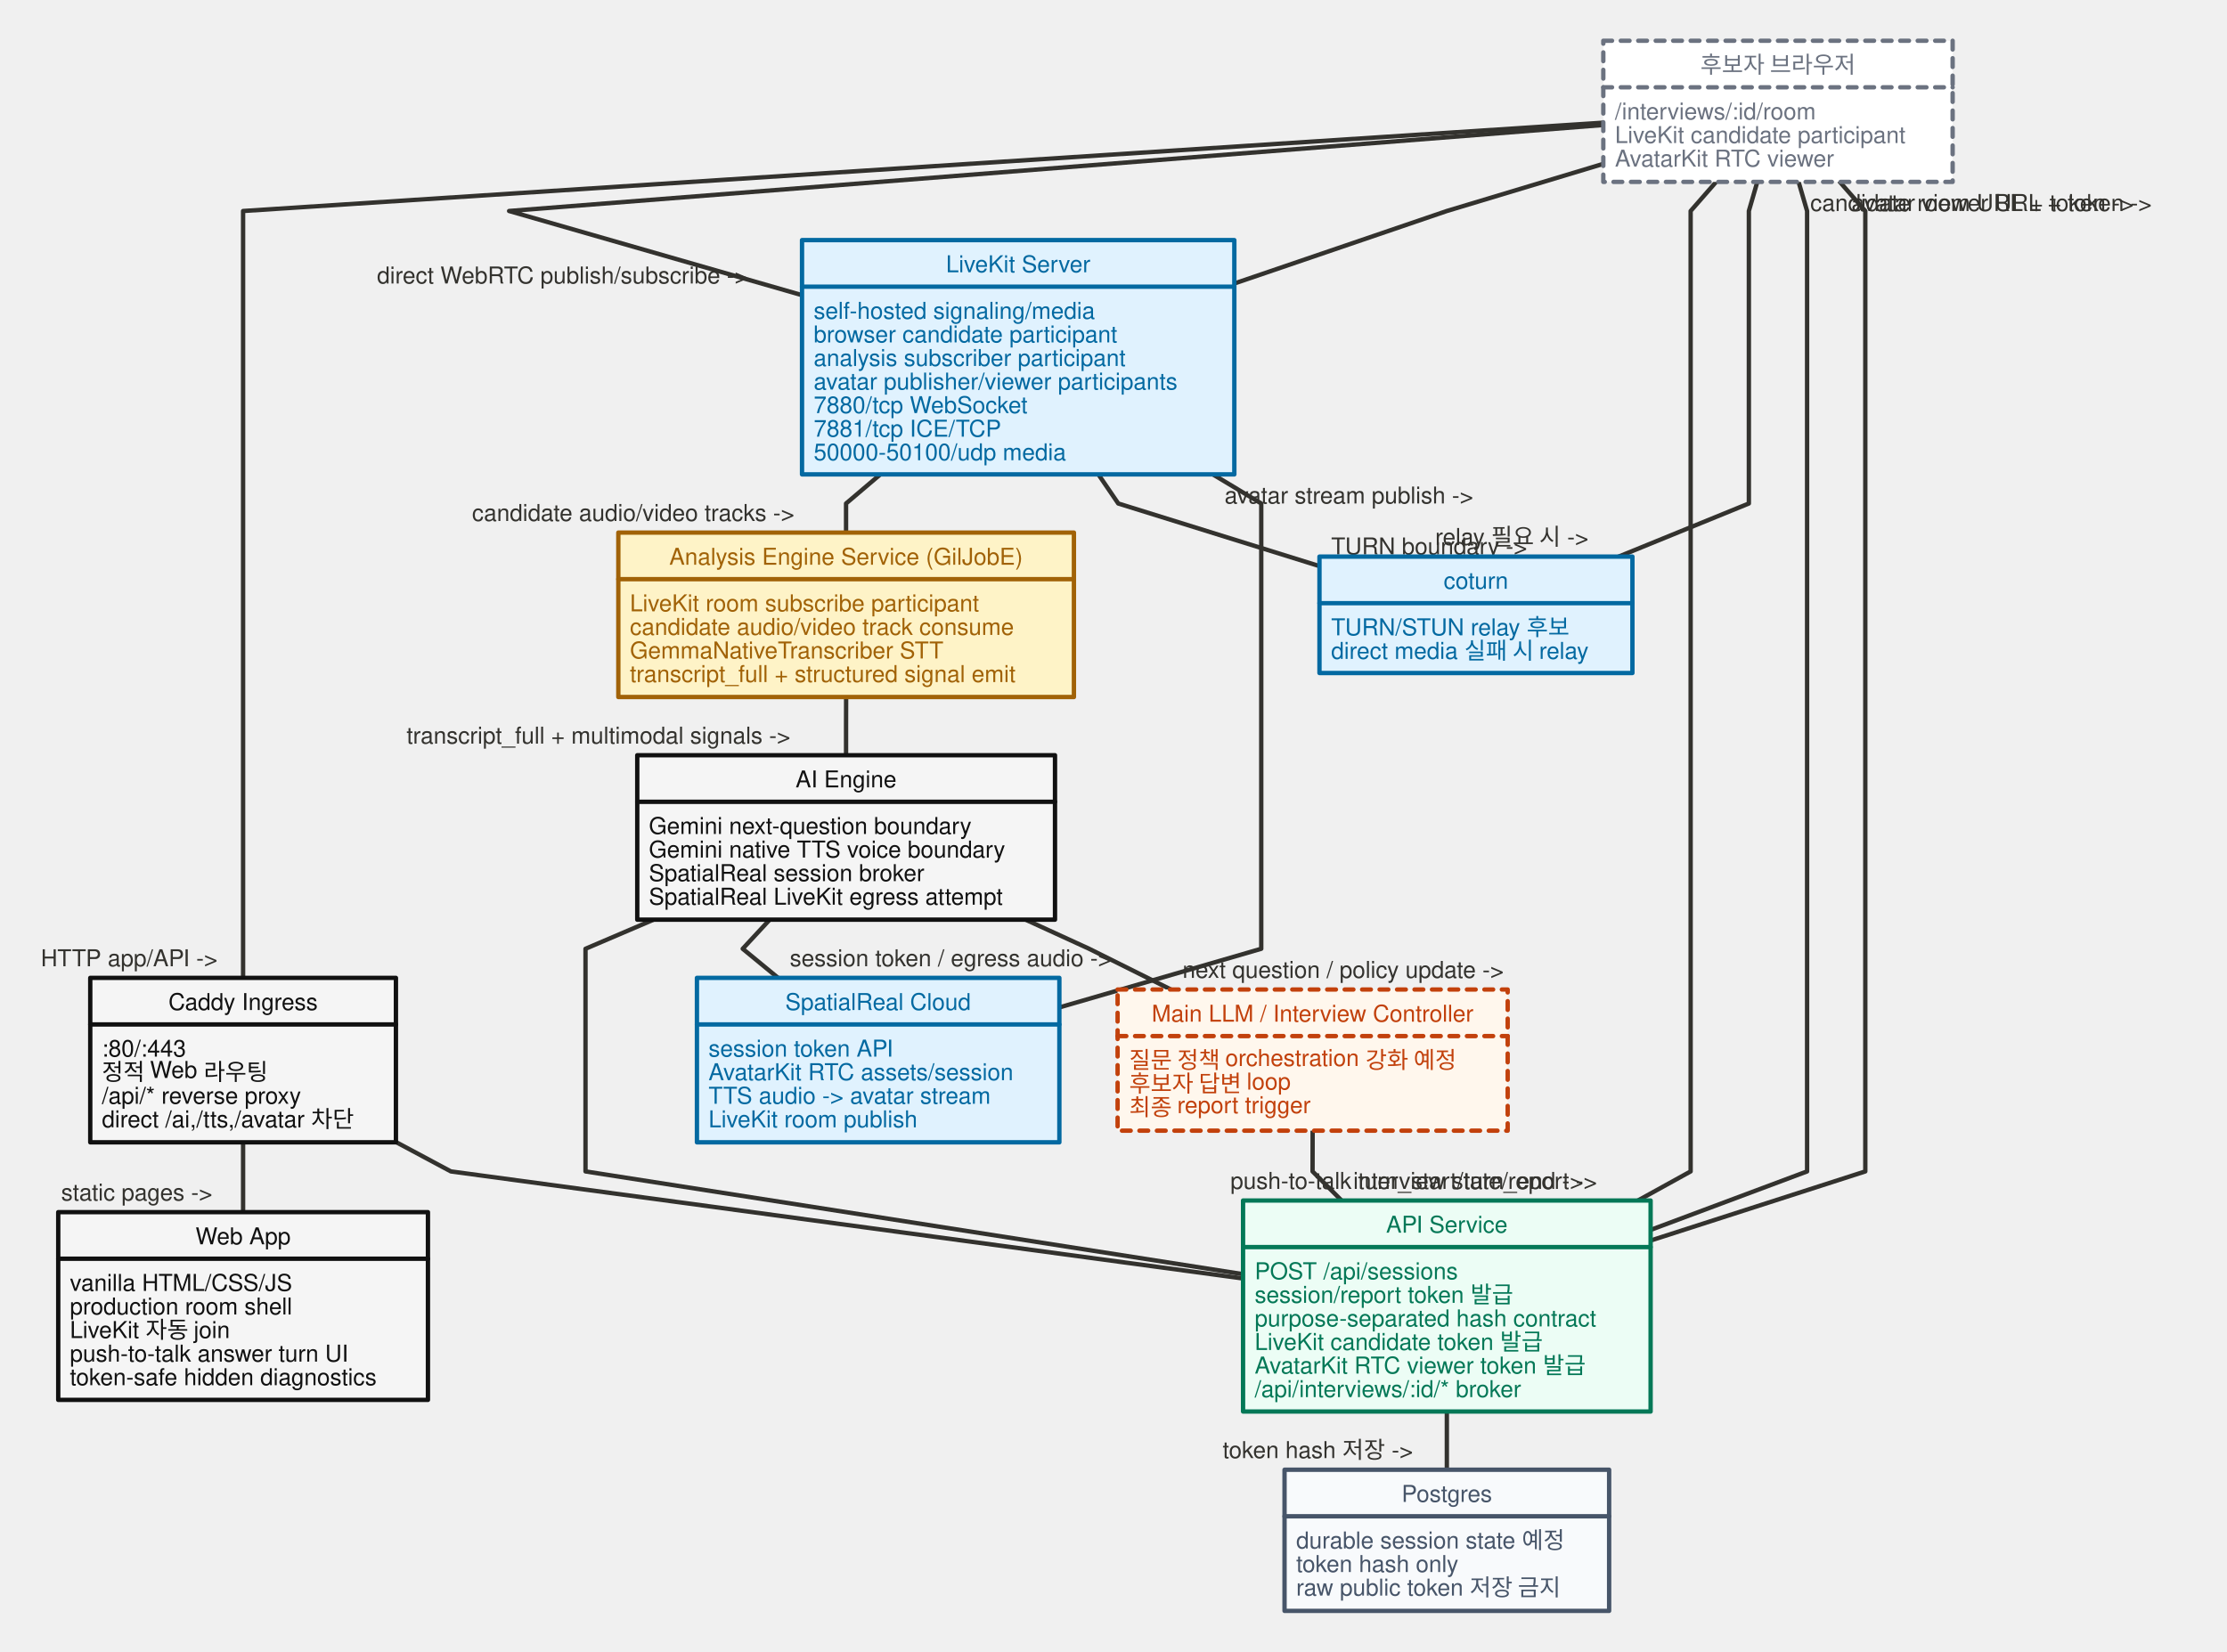
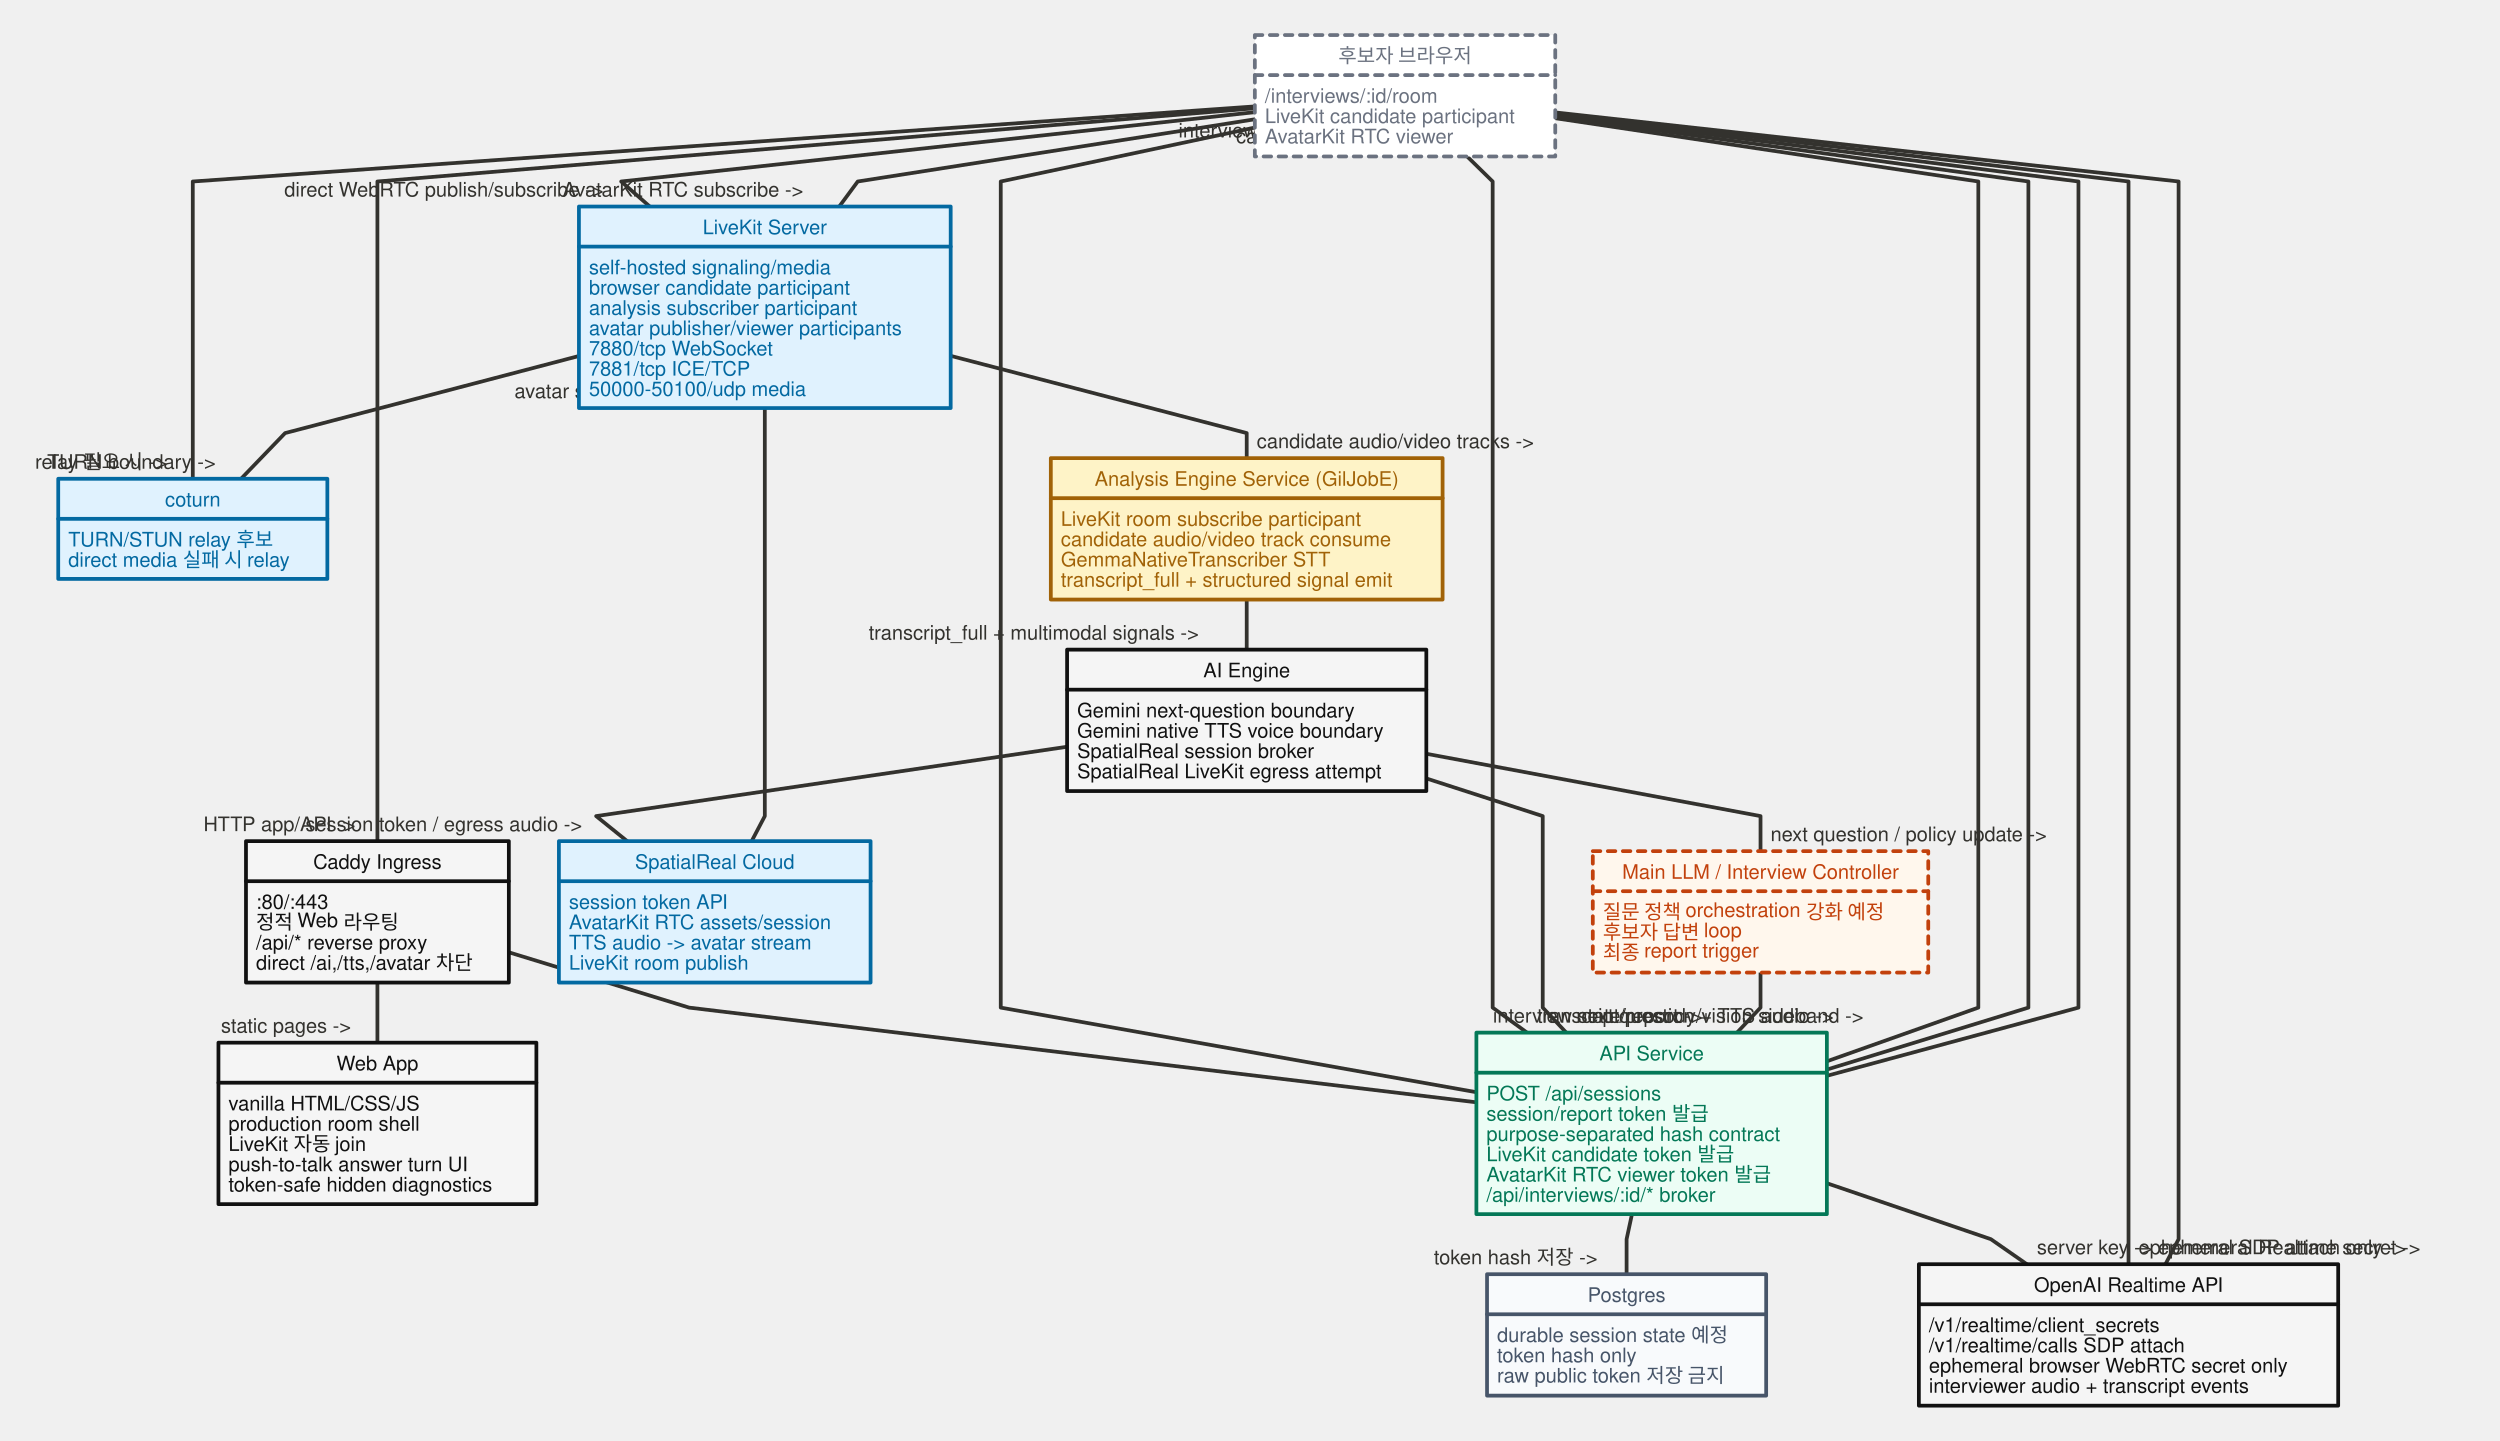
- <svg xmlns="http://www.w3.org/2000/svg" version="1.1" baseProfile="full" width="1530.0" height="1135.0" viewBox="0 0 1529.982 1135">
+ <svg xmlns="http://www.w3.org/2000/svg" version="1.1" baseProfile="full" width="1997.3" height="1151.0" viewBox="0 0 1997.258 1151">
  <g stroke-width="1.0" text-align="left" font="12pt Helvetica, Arial, sans-serif" font-size="12pt" font-family="Helvetica" font-weight="normal" font-style="normal">
    <g font-family="Helvetica" font-size="12pt" font-weight="bold" font-style="normal" stroke-width="3.0" stroke-linejoin="round" stroke-linecap="round" stroke="#33322E">
      <g stroke="transparent" fill="transparent">
-         <rect x="0.0" y="0.0" height="1135.0" width="1530.0" stroke="none" />
+         <rect x="0.0" y="0.0" height="1151.0" width="1997.3" stroke="none" />
      </g>
-       <g transform="translate(20, 8)" fill="#33322E">
+       <g transform="translate(26.5, 8)" fill="#33322E">
        <g transform="translate(20, 20)" fill="#33322E" font-family="Helvetica" font-size="12pt" font-weight="normal" font-style="normal">
-           <text x="-12.0" y="636.0" stroke="none">HTTP app/API -&gt;</text>
-           <path d="M1061.5 56.3 L127 117 L127 217.5 L127 217.5 L127 318 L127 318 L127 394.5 L127 394.5 L127 471 L127 471 L127 547.5 L127 547.5 L127 624 L127 624 L127 644 L127.0 644.0 " fill="none" />
-           <text x="2.0" y="797.0" stroke="none">static pages -&gt;</text>
-           <path d="M127.0 757.0 L127 777 L127 805 L127.0 805.0 " fill="none" />
-           <text x="822.0" y="842.6" stroke="none">/api/* -&gt;</text>
-           <path d="M232.0 756.8 L269.75 777 L814 850.574 L814.0 850.6 " fill="none" />
-           <text x="800.0" y="974.0" stroke="none">token hash 저장 -&gt;</text>
-           <path d="M954.0 942.0 L954 962 L954 982 L954.0 982.0 " fill="none" />
-           <text x="1203.7" y="117.0" stroke="none">candidate room URL + token -&gt;</text>
-           <path d="M1094.0 817.2 L1201.5 777 L1201.5 700.5 L1201.5 700.5 L1201.5 624 L1201.5 624 L1201.5 547.5 L1201.5 547.5 L1201.5 471 L1201.5 471 L1201.5 394.5 L1201.5 394.5 L1201.5 318 L1201.5 318 L1201.5 217.5 L1201.5 217.5 L1201.5 117 L1201.5 117 L1195.661 97 L1195.7 97.0 " fill="none" />
-           <text x="1232.0" y="117.0" stroke="none">avatar viewer URL + token -&gt;</text>
-           <path d="M1094.0 824.5 L1241.5 777 L1241.5 700.5 L1241.5 700.5 L1241.5 624 L1241.5 624 L1241.5 547.5 L1241.5 547.5 L1241.5 471 L1241.5 471 L1241.5 394.5 L1241.5 394.5 L1241.5 318 L1241.5 318 L1241.5 217.5 L1241.5 217.5 L1241.5 117 L1241.5 117 L1223.982 97 L1224.0 97.0 " fill="none" />
-           <text x="219.0" y="166.8" stroke="none">direct WebRTC publish/subscribe -&gt;</text>
-           <path d="M1061.5 57.9 L309.75 117 L511 174.829 L511.0 174.8 " fill="none" />
-           <text x="587.0" y="158.8" stroke="none">AvatarKit RTC subscribe -&gt;</text>
-           <path d="M1061.5 84.6 L954 117 L808 166.823 L808.0 166.8 " fill="none" />
-           <text x="805.3" y="789.0" stroke="none">push-to-talk turn_start/turn_end -&gt;</text>
-           <path d="M1139.0 97.0 L1121.5 117 L1121.5 217.5 L1121.5 217.5 L1121.5 318 L1121.5 318 L1121.5 394.5 L1121.5 394.5 L1121.5 471 L1121.5 471 L1121.5 547.5 L1121.5 547.5 L1121.5 624 L1121.5 624 L1121.5 700.5 L1121.5 700.5 L1121.5 777 L1121.5 777 L1085.284 797 L1085.3 797.0 " fill="none" />
-           <text x="284.3" y="330.0" stroke="none">candidate audio/video tracks -&gt;</text>
-           <path d="M564.8 298.0 L541.25 318 L541.25 338 L541.3 338.0 " fill="none" />
-           <text x="239.3" y="483.0" stroke="none">transcript_full + multimodal signals -&gt;</text>
-           <path d="M541.3 451.0 L541.25 471 L541.25 491 L541.3 491.0 " fill="none" />
-           <text x="822.0" y="839.6" stroke="none">next question + TTS audio -&gt;</text>
-           <path d="M409.0 604.0 L362.25 624 L362.25 700.5 L362.25 700.5 L362.25 777 L362.25 777 L814 847.616 L814.0 847.6 " fill="none" />
-           <text x="502.6" y="636.0" stroke="none">session token / egress audio -&gt;</text>
-           <path d="M488.8 604.0 L470.25 624 L494.564 644 L494.6 644.0 " fill="none" />
-           <text x="801.3" y="318.0" stroke="none">avatar stream publish -&gt;</text>
-           <path d="M687.8 664.3 L826.5 624 L826.5 547.5 L826.5 547.5 L826.5 471 L826.5 471 L826.5 394.5 L826.5 394.5 L826.5 318 L826.5 318 L793.266 298 L793.3 298.0 " fill="none" />
-           <text x="772.4" y="644.0" stroke="none">next question / policy update -&gt;</text>
-           <path d="M664.6 604.0 L708.25 624 L764.433 652 L764.4 652.0 " fill="none" />
-           <text x="889.7" y="789.0" stroke="none">interview state/report -&gt;</text>
-           <path d="M861.8 749.0 L861.75 777 L881.696 797 L881.7 797.0 " fill="none" />
-           <text x="946.0" y="346.5" stroke="none">relay 필요 시 -&gt;</text>
-           <path d="M1167.3 97.0 L1161.5 117 L1161.5 217.5 L1161.5 217.5 L1161.5 318 L1161.5 318 L1072.039 354.5 L1072.0 354.5 " fill="none" />
-           <text x="874.5" y="353.0" stroke="none">TURN boundary -&gt;</text>
-           <path d="M714.6 298.0 L728.25 318 L866.5 361.036 L866.5 361.0 " fill="none" />
+           <text x="116.0" y="636.0" stroke="none">HTTP app/API -&gt;</text>
+           <path d="M956.0 58.5 L255 117 L255 217.5 L255 217.5 L255 318 L255 318 L255 394.5 L255 394.5 L255 471 L255 471 L255 547.5 L255 547.5 L255 624 L255 624 L255 644 L255.0 644.0 " fill="none" />
+           <text x="130.0" y="797.0" stroke="none">static pages -&gt;</text>
+           <path d="M255.0 757.0 L255 777 L255 805 L255.0 805.0 " fill="none" />
+           <text x="1141.0" y="844.7" stroke="none">/api/* -&gt;</text>
+           <path d="M360.0 732.8 L504 777 L1133 852.66 L1133.0 852.7 " fill="none" />
+           <text x="1099.0" y="982.0" stroke="none">token hash 저장 -&gt;</text>
+           <path d="M1257.3 942.0 L1253 962 L1253 990 L1253.0 990.0 " fill="none" />
+           <text x="941.0" y="86.4" stroke="none">candidate room URL + token -&gt;</text>
+           <path d="M1413.0 819.9 L1534 777 L1534 700.5 L1534 700.5 L1534 624 L1534 624 L1534 547.5 L1534 547.5 L1534 471 L1534 471 L1534 394.5 L1534 394.5 L1534 318 L1534 318 L1534 217.5 L1534 217.5 L1534 117 L1534 117 L1196 66.448 L1196.0 66.4 " fill="none" />
+           <text x="958.0" y="85.0" stroke="none">avatar viewer URL + token -&gt;</text>
+           <path d="M1413.0 826.5 L1574 777 L1574 700.5 L1574 700.5 L1574 624 L1574 624 L1574 547.5 L1574 547.5 L1574 471 L1574 471 L1574 394.5 L1574 394.5 L1574 318 L1574 318 L1574 217.5 L1574 217.5 L1574 117 L1574 117 L1196 65.006 L1196.0 65.0 " fill="none" />
+           <text x="180.6" y="129.0" stroke="none">direct WebRTC publish/subscribe -&gt;</text>
+           <path d="M956.0 61.6 L449.75 117 L472.586 137 L472.6 137.0 " fill="none" />
+           <text x="403.0" y="129.0" stroke="none">AvatarKit RTC subscribe -&gt;</text>
+           <path d="M956.0 67.3 L638.75 117 L623.974 137 L624.0 137.0 " fill="none" />
+           <text x="1141.0" y="836.6" stroke="none">push-to-talk turn_start/turn_end -&gt;</text>
+           <path d="M956.0 73.9 L753 117 L753 217.5 L753 217.5 L753 318 L753 318 L753 394.5 L753 394.5 L753 471 L753 471 L753 547.5 L753 547.5 L753 624 L753 624 L753 700.5 L753 700.5 L753 777 L753 777 L1133 844.596 L1133.0 844.6 " fill="none" />
+           <text x="1580.8" y="974.0" stroke="none">server key -&gt; ephemeral Realtime secret -&gt;</text>
+           <path d="M1413.0 917.3 L1544 962 L1572.758 982 L1572.8 982.0 " fill="none" />
+           <text x="1662.0" y="974.0" stroke="none">ephemeral SDP attach only -&gt;</text>
+           <path d="M1196.0 62.7 L1654 117 L1654 217.5 L1654 217.5 L1654 318 L1654 318 L1654 394.5 L1654 394.5 L1654 471 L1654 471 L1654 547.5 L1654 547.5 L1654 624 L1654 624 L1654 700.5 L1654 700.5 L1654 777 L1654 777 L1654 869.5 L1654 869.5 L1654 962 L1654 962 L1654 982 L1654.0 982.0 " fill="none" />
+           <text x="895.0" y="81.8" stroke="none">interviewer audio/transcript events -&gt;</text>
+           <path d="M1683.5 982.0 L1694 962 L1694 869.5 L1694 869.5 L1694 777 L1694 777 L1694 700.5 L1694 700.5 L1694 624 L1694 624 L1694 547.5 L1694 547.5 L1694 471 L1694 471 L1694 394.5 L1694 394.5 L1694 318 L1694 318 L1694 217.5 L1694 217.5 L1694 117 L1694 117 L1196 61.801 L1196.0 61.8 " fill="none" />
+           <text x="1181.5" y="789.0" stroke="none">transcript/prosody/vision sideband -&gt;</text>
+           <path d="M1125.6 97.0 L1146 117 L1146 217.5 L1146 217.5 L1146 318 L1146 318 L1146 394.5 L1146 394.5 L1146 471 L1146 471 L1146 547.5 L1146 547.5 L1146 624 L1146 624 L1146 700.5 L1146 700.5 L1146 777 L1146 777 L1173.459 797 L1173.5 797.0 " fill="none" />
+           <text x="997.0" y="83.8" stroke="none">full_mmm_ready gate -&gt;</text>
+           <path d="M1413.0 831.5 L1614 777 L1614 700.5 L1614 700.5 L1614 624 L1614 624 L1614 547.5 L1614 547.5 L1614 471 L1614 471 L1614 394.5 L1614 394.5 L1614 318 L1614 318 L1614 217.5 L1614 217.5 L1614 117 L1614 117 L1196 63.779 L1196.0 63.8 " fill="none" />
+           <text x="957.5" y="330.0" stroke="none">candidate audio/video tracks -&gt;</text>
+           <path d="M713.0 256.3 L949.5 318 L949.5 338 L949.5 338.0 " fill="none" />
+           <text x="647.5" y="483.0" stroke="none">transcript_full + multimodal signals -&gt;</text>
+           <path d="M949.5 451.0 L949.5 471 L949.5 491 L949.5 491.0 " fill="none" />
+           <text x="1212.8" y="789.0" stroke="none">next question + TTS audio -&gt;</text>
+           <path d="M1093.0 593.9 L1186 624 L1186 700.5 L1186 700.5 L1186 777 L1186 777 L1204.811 797 L1204.8 797.0 " fill="none" />
+           <text x="197.5" y="636.0" stroke="none">session token / egress audio -&gt;</text>
+           <path d="M806.0 568.6 L429.75 624 L454.521 644 L454.5 644.0 " fill="none" />
+           <text x="364.5" y="290.0" stroke="none">avatar stream publish -&gt;</text>
+           <path d="M554.0 644.0 L564.5 624 L564.5 547.5 L564.5 547.5 L564.5 471 L564.5 471 L564.5 394.5 L564.5 394.5 L564.5 318 L564.5 318 L564.5 298 L564.5 298.0 " fill="none" />
+           <text x="1368.0" y="644.0" stroke="none">next question / policy update -&gt;</text>
+           <path d="M1093.0 574.2 L1360 624 L1360 652 L1360.0 652.0 " fill="none" />
+           <text x="1146.2" y="789.0" stroke="none">interview state/report -&gt;</text>
+           <path d="M1360.0 749.0 L1360 777 L1341.189 797 L1341.2 797.0 " fill="none" />
+           <text x="-18.5" y="346.5" stroke="none">relay 필요 시 -&gt;</text>
+           <path d="M956.0 57.0 L107.5 117 L107.5 217.5 L107.5 217.5 L107.5 318 L107.5 318 L107.5 354.5 L107.5 354.5 " fill="none" />
+           <text x="-8.9" y="346.5" stroke="none">TURN boundary -&gt;</text>
+           <path d="M416.0 256.4 L181.25 318 L146.062 354.5 L146.1 354.5 " fill="none" />
          <g data-name="후보자 브라우저">
            <g fill="#ffffff" stroke="#6b7280" stroke-dasharray="6 6" data-name="후보자 브라우저">
-               <rect x="1061.5" y="0.0" height="97.0" width="240.0" data-name="후보자 브라우저" />
-               <path d="M1061.5 32.0 L1301.5 32.0" fill="none" data-name="후보자 브라우저" />
-             </g>
-             <g transform="translate(1061.5, 0)" font-family="Helvetica" font-size="12pt" font-weight="normal" font-style="normal" data-name="후보자 브라우저" data-compartment="0">
+               <rect x="956.0" y="0.0" height="97.0" width="240.0" data-name="후보자 브라우저" />
+               <path d="M956.0 32.0 L1196.0 32.0" fill="none" data-name="후보자 브라우저" />
+             </g>
+             <g transform="translate(956, 0)" font-family="Helvetica" font-size="12pt" font-weight="normal" font-style="normal" data-name="후보자 브라우저" data-compartment="0">
              <g transform="translate(8, 8)" fill="#6b7280" text-align="center" data-name="후보자 브라우저" data-compartment="0">
                <text x="112.0" y="14.1" stroke="none" text-anchor="middle" data-name="후보자 브라우저" data-compartment="0">후보자 브라우저</text>
              </g>
            </g>
-             <g transform="translate(1061.5, 32)" font-family="Helvetica" font-size="12pt" font-weight="normal" font-style="normal" data-name="후보자 브라우저" data-compartment="1">
+             <g transform="translate(956, 32)" font-family="Helvetica" font-size="12pt" font-weight="normal" font-style="normal" data-name="후보자 브라우저" data-compartment="1">
              <g transform="translate(8, 8)" fill="#6b7280" text-align="left" data-name="후보자 브라우저" data-compartment="1">
                <text x="0.0" y="14.1" stroke="none" data-name="후보자 브라우저" data-compartment="1">/interviews/:id/room</text>
                <text x="0.0" y="30.3" stroke="none" data-name="후보자 브라우저" data-compartment="1">LiveKit candidate participant</text>
                <text x="0.0" y="46.5" stroke="none" data-name="후보자 브라우저" data-compartment="1">AvatarKit RTC viewer</text>
              </g>
            </g>
          </g>
          <g data-name="Caddy Ingress">
            <g fill="#f5f5f5" stroke="#111111" data-name="Caddy Ingress">
-               <rect x="22.0" y="644.0" height="113.0" width="210.0" data-name="Caddy Ingress" />
-               <path d="M22.0 676.0 L232.0 676.0" fill="none" data-name="Caddy Ingress" />
-             </g>
-             <g transform="translate(22, 644)" font-family="Helvetica" font-size="12pt" font-weight="normal" font-style="normal" data-name="Caddy Ingress" data-compartment="0">
+               <rect x="150.0" y="644.0" height="113.0" width="210.0" data-name="Caddy Ingress" />
+               <path d="M150.0 676.0 L360.0 676.0" fill="none" data-name="Caddy Ingress" />
+             </g>
+             <g transform="translate(150, 644)" font-family="Helvetica" font-size="12pt" font-weight="normal" font-style="normal" data-name="Caddy Ingress" data-compartment="0">
              <g transform="translate(8, 8)" fill="#111111" text-align="center" data-name="Caddy Ingress" data-compartment="0">
                <text x="97.0" y="14.1" stroke="none" text-anchor="middle" data-name="Caddy Ingress" data-compartment="0">Caddy Ingress</text>
              </g>
            </g>
-             <g transform="translate(22, 676)" font-family="Helvetica" font-size="12pt" font-weight="normal" font-style="normal" data-name="Caddy Ingress" data-compartment="1">
+             <g transform="translate(150, 676)" font-family="Helvetica" font-size="12pt" font-weight="normal" font-style="normal" data-name="Caddy Ingress" data-compartment="1">
              <g transform="translate(8, 8)" fill="#111111" text-align="left" data-name="Caddy Ingress" data-compartment="1">
                <text x="0.0" y="14.1" stroke="none" data-name="Caddy Ingress" data-compartment="1">:80/:443</text>
                <text x="0.0" y="30.3" stroke="none" data-name="Caddy Ingress" data-compartment="1">정적 Web 라우팅</text>
                <text x="0.0" y="46.5" stroke="none" data-name="Caddy Ingress" data-compartment="1">/api/* reverse proxy</text>
                <text x="0.0" y="62.7" stroke="none" data-name="Caddy Ingress" data-compartment="1">direct /ai,/tts,/avatar 차단</text>
              </g>
            </g>
          </g>
          <g data-name="Web App">
            <g fill="#f5f5f5" stroke="#111111" data-name="Web App">
-               <rect x="0.0" y="805.0" height="129.0" width="254.0" data-name="Web App" />
-               <path d="M0.0 837.0 L254.0 837.0" fill="none" data-name="Web App" />
-             </g>
-             <g transform="translate(0, 805)" font-family="Helvetica" font-size="12pt" font-weight="normal" font-style="normal" data-name="Web App" data-compartment="0">
+               <rect x="128.0" y="805.0" height="129.0" width="254.0" data-name="Web App" />
+               <path d="M128.0 837.0 L382.0 837.0" fill="none" data-name="Web App" />
+             </g>
+             <g transform="translate(128, 805)" font-family="Helvetica" font-size="12pt" font-weight="normal" font-style="normal" data-name="Web App" data-compartment="0">
              <g transform="translate(8, 8)" fill="#111111" text-align="center" data-name="Web App" data-compartment="0">
                <text x="119.0" y="14.1" stroke="none" text-anchor="middle" data-name="Web App" data-compartment="0">Web App</text>
              </g>
            </g>
-             <g transform="translate(0, 837)" font-family="Helvetica" font-size="12pt" font-weight="normal" font-style="normal" data-name="Web App" data-compartment="1">
+             <g transform="translate(128, 837)" font-family="Helvetica" font-size="12pt" font-weight="normal" font-style="normal" data-name="Web App" data-compartment="1">
              <g transform="translate(8, 8)" fill="#111111" text-align="left" data-name="Web App" data-compartment="1">
                <text x="0.0" y="14.1" stroke="none" data-name="Web App" data-compartment="1">vanilla HTML/CSS/JS</text>
                <text x="0.0" y="30.3" stroke="none" data-name="Web App" data-compartment="1">production room shell</text>
                <text x="0.0" y="46.5" stroke="none" data-name="Web App" data-compartment="1">LiveKit 자동 join</text>
                <text x="0.0" y="62.7" stroke="none" data-name="Web App" data-compartment="1">push-to-talk answer turn UI</text>
                <text x="0.0" y="78.9" stroke="none" data-name="Web App" data-compartment="1">token-safe hidden diagnostics</text>
              </g>
            </g>
          </g>
          <g data-name="API Service">
            <g fill="#ecfdf5" stroke="#047857" data-name="API Service">
-               <rect x="814.0" y="797.0" height="145.0" width="280.0" data-name="API Service" />
-               <path d="M814.0 829.0 L1094.0 829.0" fill="none" data-name="API Service" />
-             </g>
-             <g transform="translate(814, 797)" font-family="Helvetica" font-size="12pt" font-weight="normal" font-style="normal" data-name="API Service" data-compartment="0">
+               <rect x="1133.0" y="797.0" height="145.0" width="280.0" data-name="API Service" />
+               <path d="M1133.0 829.0 L1413.0 829.0" fill="none" data-name="API Service" />
+             </g>
+             <g transform="translate(1133, 797)" font-family="Helvetica" font-size="12pt" font-weight="normal" font-style="normal" data-name="API Service" data-compartment="0">
              <g transform="translate(8, 8)" fill="#047857" text-align="center" data-name="API Service" data-compartment="0">
                <text x="132.0" y="14.1" stroke="none" text-anchor="middle" data-name="API Service" data-compartment="0">API Service</text>
              </g>
            </g>
-             <g transform="translate(814, 829)" font-family="Helvetica" font-size="12pt" font-weight="normal" font-style="normal" data-name="API Service" data-compartment="1">
+             <g transform="translate(1133, 829)" font-family="Helvetica" font-size="12pt" font-weight="normal" font-style="normal" data-name="API Service" data-compartment="1">
              <g transform="translate(8, 8)" fill="#047857" text-align="left" data-name="API Service" data-compartment="1">
                <text x="0.0" y="14.1" stroke="none" data-name="API Service" data-compartment="1">POST /api/sessions</text>
                <text x="0.0" y="30.3" stroke="none" data-name="API Service" data-compartment="1">session/report token 발급</text>
                <text x="0.0" y="46.5" stroke="none" data-name="API Service" data-compartment="1">purpose-separated hash contract</text>
                <text x="0.0" y="62.7" stroke="none" data-name="API Service" data-compartment="1">LiveKit candidate token 발급</text>
                <text x="0.0" y="78.9" stroke="none" data-name="API Service" data-compartment="1">AvatarKit RTC viewer token 발급</text>
                <text x="0.0" y="95.1" stroke="none" data-name="API Service" data-compartment="1">/api/interviews/:id/* broker</text>
              </g>
            </g>
          </g>
          <g data-name="Postgres">
            <g fill="#f8fafc" stroke="#475569" data-name="Postgres">
-               <rect x="842.5" y="982.0" height="97.0" width="223.0" data-name="Postgres" />
-               <path d="M842.5 1014.0 L1065.5 1014.0" fill="none" data-name="Postgres" />
-             </g>
-             <g transform="translate(842.5, 982)" font-family="Helvetica" font-size="12pt" font-weight="normal" font-style="normal" data-name="Postgres" data-compartment="0">
+               <rect x="1141.5" y="990.0" height="97.0" width="223.0" data-name="Postgres" />
+               <path d="M1141.5 1022.0 L1364.5 1022.0" fill="none" data-name="Postgres" />
+             </g>
+             <g transform="translate(1141.5, 990)" font-family="Helvetica" font-size="12pt" font-weight="normal" font-style="normal" data-name="Postgres" data-compartment="0">
              <g transform="translate(8, 8)" fill="#475569" text-align="center" data-name="Postgres" data-compartment="0">
                <text x="103.5" y="14.1" stroke="none" text-anchor="middle" data-name="Postgres" data-compartment="0">Postgres</text>
              </g>
            </g>
-             <g transform="translate(842.5, 1014)" font-family="Helvetica" font-size="12pt" font-weight="normal" font-style="normal" data-name="Postgres" data-compartment="1">
+             <g transform="translate(1141.5, 1022)" font-family="Helvetica" font-size="12pt" font-weight="normal" font-style="normal" data-name="Postgres" data-compartment="1">
              <g transform="translate(8, 8)" fill="#475569" text-align="left" data-name="Postgres" data-compartment="1">
                <text x="0.0" y="14.1" stroke="none" data-name="Postgres" data-compartment="1">durable session state 예정</text>
                <text x="0.0" y="30.3" stroke="none" data-name="Postgres" data-compartment="1">token hash only</text>
                <text x="0.0" y="46.5" stroke="none" data-name="Postgres" data-compartment="1">raw public token 저장 금지</text>
              </g>
            </g>
          </g>
          <g data-name="LiveKit Server">
            <g fill="#e0f2fe" stroke="#0369a1" data-name="LiveKit Server">
-               <rect x="511.0" y="137.0" height="161.0" width="297.0" data-name="LiveKit Server" />
-               <path d="M511.0 169.0 L808.0 169.0" fill="none" data-name="LiveKit Server" />
-             </g>
-             <g transform="translate(511, 137)" font-family="Helvetica" font-size="12pt" font-weight="normal" font-style="normal" data-name="LiveKit Server" data-compartment="0">
+               <rect x="416.0" y="137.0" height="161.0" width="297.0" data-name="LiveKit Server" />
+               <path d="M416.0 169.0 L713.0 169.0" fill="none" data-name="LiveKit Server" />
+             </g>
+             <g transform="translate(416, 137)" font-family="Helvetica" font-size="12pt" font-weight="normal" font-style="normal" data-name="LiveKit Server" data-compartment="0">
              <g transform="translate(8, 8)" fill="#0369a1" text-align="center" data-name="LiveKit Server" data-compartment="0">
                <text x="140.5" y="14.1" stroke="none" text-anchor="middle" data-name="LiveKit Server" data-compartment="0">LiveKit Server</text>
              </g>
            </g>
-             <g transform="translate(511, 169)" font-family="Helvetica" font-size="12pt" font-weight="normal" font-style="normal" data-name="LiveKit Server" data-compartment="1">
+             <g transform="translate(416, 169)" font-family="Helvetica" font-size="12pt" font-weight="normal" font-style="normal" data-name="LiveKit Server" data-compartment="1">
              <g transform="translate(8, 8)" fill="#0369a1" text-align="left" data-name="LiveKit Server" data-compartment="1">
                <text x="0.0" y="14.1" stroke="none" data-name="LiveKit Server" data-compartment="1">self-hosted signaling/media</text>
                <text x="0.0" y="30.3" stroke="none" data-name="LiveKit Server" data-compartment="1">browser candidate participant</text>
                <text x="0.0" y="46.5" stroke="none" data-name="LiveKit Server" data-compartment="1">analysis subscriber participant</text>
                <text x="0.0" y="62.7" stroke="none" data-name="LiveKit Server" data-compartment="1">avatar publisher/viewer participants</text>
                <text x="0.0" y="78.9" stroke="none" data-name="LiveKit Server" data-compartment="1">7880/tcp WebSocket</text>
                <text x="0.0" y="95.1" stroke="none" data-name="LiveKit Server" data-compartment="1">7881/tcp ICE/TCP</text>
                <text x="0.0" y="111.3" stroke="none" data-name="LiveKit Server" data-compartment="1">50000-50100/udp media</text>
              </g>
            </g>
          </g>
          <g data-name="coturn">
            <g fill="#e0f2fe" stroke="#0369a1" data-name="coturn">
-               <rect x="866.5" y="354.5" height="80.0" width="215.0" data-name="coturn" />
-               <path d="M866.5 386.5 L1081.5 386.5" fill="none" data-name="coturn" />
-             </g>
-             <g transform="translate(866.5, 354.5)" font-family="Helvetica" font-size="12pt" font-weight="normal" font-style="normal" data-name="coturn" data-compartment="0">
+               <rect x="0.0" y="354.5" height="80.0" width="215.0" data-name="coturn" />
+               <path d="M0.0 386.5 L215.0 386.5" fill="none" data-name="coturn" />
+             </g>
+             <g transform="translate(0, 354.5)" font-family="Helvetica" font-size="12pt" font-weight="normal" font-style="normal" data-name="coturn" data-compartment="0">
              <g transform="translate(8, 8)" fill="#0369a1" text-align="center" data-name="coturn" data-compartment="0">
                <text x="99.5" y="14.1" stroke="none" text-anchor="middle" data-name="coturn" data-compartment="0">coturn</text>
              </g>
            </g>
-             <g transform="translate(866.5, 386.5)" font-family="Helvetica" font-size="12pt" font-weight="normal" font-style="normal" data-name="coturn" data-compartment="1">
+             <g transform="translate(0, 386.5)" font-family="Helvetica" font-size="12pt" font-weight="normal" font-style="normal" data-name="coturn" data-compartment="1">
              <g transform="translate(8, 8)" fill="#0369a1" text-align="left" data-name="coturn" data-compartment="1">
                <text x="0.0" y="14.1" stroke="none" data-name="coturn" data-compartment="1">TURN/STUN relay 후보</text>
                <text x="0.0" y="30.3" stroke="none" data-name="coturn" data-compartment="1">direct media 실패 시 relay</text>
              </g>
            </g>
          </g>
          <g data-name="Analysis Engine Service      (GilJobE)">
            <g fill="#fef3c7" stroke="#a16207" data-name="Analysis Engine Service       (GilJobE)">
-               <rect x="384.8" y="338.0" height="113.0" width="313.0" data-name="Analysis Engine Service        (GilJobE)" />
-               <path d="M384.8 370.0 L697.8 370.0" fill="none" data-name="Analysis Engine Service        (GilJobE)" />
-             </g>
-             <g transform="translate(384.75, 338)" font-family="Helvetica" font-size="12pt" font-weight="normal" font-style="normal" data-name="Analysis Engine Service       (GilJobE)" data-compartment="0">
+               <rect x="793.0" y="338.0" height="113.0" width="313.0" data-name="Analysis Engine Service        (GilJobE)" />
+               <path d="M793.0 370.0 L1106.0 370.0" fill="none" data-name="Analysis Engine Service        (GilJobE)" />
+             </g>
+             <g transform="translate(793, 338)" font-family="Helvetica" font-size="12pt" font-weight="normal" font-style="normal" data-name="Analysis Engine Service       (GilJobE)" data-compartment="0">
              <g transform="translate(8, 8)" fill="#a16207" text-align="center" data-name="Analysis Engine Service        (GilJobE)" data-compartment="0">
                <text x="148.5" y="14.1" stroke="none" text-anchor="middle" data-name="Analysis Engine Service         (GilJobE)" data-compartment="0">Analysis Engine Service
								(GilJobE)</text>
              </g>
            </g>
-             <g transform="translate(384.75, 370)" font-family="Helvetica" font-size="12pt" font-weight="normal" font-style="normal" data-name="Analysis Engine Service       (GilJobE)" data-compartment="1">
+             <g transform="translate(793, 370)" font-family="Helvetica" font-size="12pt" font-weight="normal" font-style="normal" data-name="Analysis Engine Service       (GilJobE)" data-compartment="1">
              <g transform="translate(8, 8)" fill="#a16207" text-align="left" data-name="Analysis Engine Service        (GilJobE)" data-compartment="1">
                <text x="0.0" y="14.1" stroke="none" data-name="Analysis Engine Service         (GilJobE)" data-compartment="1">LiveKit room subscribe participant</text>
                <text x="0.0" y="30.3" stroke="none" data-name="Analysis Engine Service         (GilJobE)" data-compartment="1">candidate audio/video track consume</text>
                <text x="0.0" y="46.5" stroke="none" data-name="Analysis Engine Service         (GilJobE)" data-compartment="1">GemmaNativeTranscriber STT</text>
                <text x="0.0" y="62.7" stroke="none" data-name="Analysis Engine Service         (GilJobE)" data-compartment="1">transcript_full + structured signal emit</text>
              </g>
            </g>
          </g>
+           <g data-name="OpenAI Realtime API">
+             <g fill="#f5f5f5" stroke="#111111" data-name="OpenAI Realtime API">
+               <rect x="1486.5" y="982.0" height="113.0" width="335.0" data-name="OpenAI Realtime API" />
+               <path d="M1486.5 1014.0 L1821.5 1014.0" fill="none" data-name="OpenAI Realtime API" />
+             </g>
+             <g transform="translate(1486.5, 982)" font-family="Helvetica" font-size="12pt" font-weight="normal" font-style="normal" data-name="OpenAI Realtime API" data-compartment="0">
+               <g transform="translate(8, 8)" fill="#111111" text-align="center" data-name="OpenAI Realtime API" data-compartment="0">
+                 <text x="159.5" y="14.1" stroke="none" text-anchor="middle" data-name="OpenAI Realtime API" data-compartment="0">OpenAI Realtime API</text>
+               </g>
+             </g>
+             <g transform="translate(1486.5, 1014)" font-family="Helvetica" font-size="12pt" font-weight="normal" font-style="normal" data-name="OpenAI Realtime API" data-compartment="1">
+               <g transform="translate(8, 8)" fill="#111111" text-align="left" data-name="OpenAI Realtime API" data-compartment="1">
+                 <text x="0.0" y="14.1" stroke="none" data-name="OpenAI Realtime API" data-compartment="1">/v1/realtime/client_secrets</text>
+                 <text x="0.0" y="30.3" stroke="none" data-name="OpenAI Realtime API" data-compartment="1">/v1/realtime/calls SDP attach</text>
+                 <text x="0.0" y="46.5" stroke="none" data-name="OpenAI Realtime API" data-compartment="1">ephemeral browser WebRTC secret only</text>
+                 <text x="0.0" y="62.7" stroke="none" data-name="OpenAI Realtime API" data-compartment="1">interviewer audio + transcript events</text>
+               </g>
+             </g>
+           </g>
          <g data-name="AI Engine">
            <g fill="#f5f5f5" stroke="#111111" data-name="AI Engine">
-               <rect x="397.8" y="491.0" height="113.0" width="287.0" data-name="AI Engine" />
-               <path d="M397.8 523.0 L684.8 523.0" fill="none" data-name="AI Engine" />
-             </g>
-             <g transform="translate(397.75, 491)" font-family="Helvetica" font-size="12pt" font-weight="normal" font-style="normal" data-name="AI Engine" data-compartment="0">
+               <rect x="806.0" y="491.0" height="113.0" width="287.0" data-name="AI Engine" />
+               <path d="M806.0 523.0 L1093.0 523.0" fill="none" data-name="AI Engine" />
+             </g>
+             <g transform="translate(806, 491)" font-family="Helvetica" font-size="12pt" font-weight="normal" font-style="normal" data-name="AI Engine" data-compartment="0">
              <g transform="translate(8, 8)" fill="#111111" text-align="center" data-name="AI Engine" data-compartment="0">
                <text x="135.5" y="14.1" stroke="none" text-anchor="middle" data-name="AI Engine" data-compartment="0">AI Engine</text>
              </g>
            </g>
-             <g transform="translate(397.75, 523)" font-family="Helvetica" font-size="12pt" font-weight="normal" font-style="normal" data-name="AI Engine" data-compartment="1">
+             <g transform="translate(806, 523)" font-family="Helvetica" font-size="12pt" font-weight="normal" font-style="normal" data-name="AI Engine" data-compartment="1">
              <g transform="translate(8, 8)" fill="#111111" text-align="left" data-name="AI Engine" data-compartment="1">
                <text x="0.0" y="14.1" stroke="none" data-name="AI Engine" data-compartment="1">Gemini next-question boundary</text>
                <text x="0.0" y="30.3" stroke="none" data-name="AI Engine" data-compartment="1">Gemini native TTS voice boundary</text>
                <text x="0.0" y="46.5" stroke="none" data-name="AI Engine" data-compartment="1">SpatialReal session broker</text>
                <text x="0.0" y="62.7" stroke="none" data-name="AI Engine" data-compartment="1">SpatialReal LiveKit egress attempt</text>
              </g>
            </g>
          </g>
          <g data-name="SpatialReal Cloud">
            <g fill="#e0f2fe" stroke="#0369a1" data-name="SpatialReal Cloud">
-               <rect x="438.8" y="644.0" height="113.0" width="249.0" data-name="SpatialReal Cloud" />
-               <path d="M438.8 676.0 L687.8 676.0" fill="none" data-name="SpatialReal Cloud" />
-             </g>
-             <g transform="translate(438.75, 644)" font-family="Helvetica" font-size="12pt" font-weight="normal" font-style="normal" data-name="SpatialReal Cloud" data-compartment="0">
+               <rect x="400.0" y="644.0" height="113.0" width="249.0" data-name="SpatialReal Cloud" />
+               <path d="M400.0 676.0 L649.0 676.0" fill="none" data-name="SpatialReal Cloud" />
+             </g>
+             <g transform="translate(400, 644)" font-family="Helvetica" font-size="12pt" font-weight="normal" font-style="normal" data-name="SpatialReal Cloud" data-compartment="0">
              <g transform="translate(8, 8)" fill="#0369a1" text-align="center" data-name="SpatialReal Cloud" data-compartment="0">
                <text x="116.5" y="14.1" stroke="none" text-anchor="middle" data-name="SpatialReal Cloud" data-compartment="0">SpatialReal Cloud</text>
              </g>
            </g>
-             <g transform="translate(438.75, 676)" font-family="Helvetica" font-size="12pt" font-weight="normal" font-style="normal" data-name="SpatialReal Cloud" data-compartment="1">
+             <g transform="translate(400, 676)" font-family="Helvetica" font-size="12pt" font-weight="normal" font-style="normal" data-name="SpatialReal Cloud" data-compartment="1">
              <g transform="translate(8, 8)" fill="#0369a1" text-align="left" data-name="SpatialReal Cloud" data-compartment="1">
                <text x="0.0" y="14.1" stroke="none" data-name="SpatialReal Cloud" data-compartment="1">session token API</text>
                <text x="0.0" y="30.3" stroke="none" data-name="SpatialReal Cloud" data-compartment="1">AvatarKit RTC assets/session</text>
                <text x="0.0" y="46.5" stroke="none" data-name="SpatialReal Cloud" data-compartment="1">TTS audio -&gt; avatar stream</text>
                <text x="0.0" y="62.7" stroke="none" data-name="SpatialReal Cloud" data-compartment="1">LiveKit room publish</text>
              </g>
            </g>
          </g>
          <g data-name="Main LLM / Interview Controller">
            <g fill="#fff7ed" stroke="#c2410c" stroke-dasharray="6 6" data-name="Main LLM / Interview Controller">
-               <rect x="727.8" y="652.0" height="97.0" width="268.0" data-name="Main LLM / Interview Controller" />
-               <path d="M727.8 684.0 L995.8 684.0" fill="none" data-name="Main LLM / Interview Controller" />
-             </g>
-             <g transform="translate(727.75, 652)" font-family="Helvetica" font-size="12pt" font-weight="normal" font-style="normal" data-name="Main LLM / Interview Controller" data-compartment="0">
+               <rect x="1226.0" y="652.0" height="97.0" width="268.0" data-name="Main LLM / Interview Controller" />
+               <path d="M1226.0 684.0 L1494.0 684.0" fill="none" data-name="Main LLM / Interview Controller" />
+             </g>
+             <g transform="translate(1226, 652)" font-family="Helvetica" font-size="12pt" font-weight="normal" font-style="normal" data-name="Main LLM / Interview Controller" data-compartment="0">
              <g transform="translate(8, 8)" fill="#c2410c" text-align="center" data-name="Main LLM / Interview Controller" data-compartment="0">
                <text x="126.0" y="14.1" stroke="none" text-anchor="middle" data-name="Main LLM / Interview Controller" data-compartment="0">Main LLM / Interview Controller</text>
              </g>
            </g>
-             <g transform="translate(727.75, 684)" font-family="Helvetica" font-size="12pt" font-weight="normal" font-style="normal" data-name="Main LLM / Interview Controller" data-compartment="1">
+             <g transform="translate(1226, 684)" font-family="Helvetica" font-size="12pt" font-weight="normal" font-style="normal" data-name="Main LLM / Interview Controller" data-compartment="1">
              <g transform="translate(8, 8)" fill="#c2410c" text-align="left" data-name="Main LLM / Interview Controller" data-compartment="1">
                <text x="0.0" y="14.1" stroke="none" data-name="Main LLM / Interview Controller" data-compartment="1">질문 정책 orchestration 강화 예정</text>
                <text x="0.0" y="30.3" stroke="none" data-name="Main LLM / Interview Controller" data-compartment="1">후보자 답변 loop</text>
                <text x="0.0" y="46.5" stroke="none" data-name="Main LLM / Interview Controller" data-compartment="1">최종 report trigger</text>
              </g>
            </g>
          </g>
        </g>
      </g>
    </g>
  </g>
</svg>
